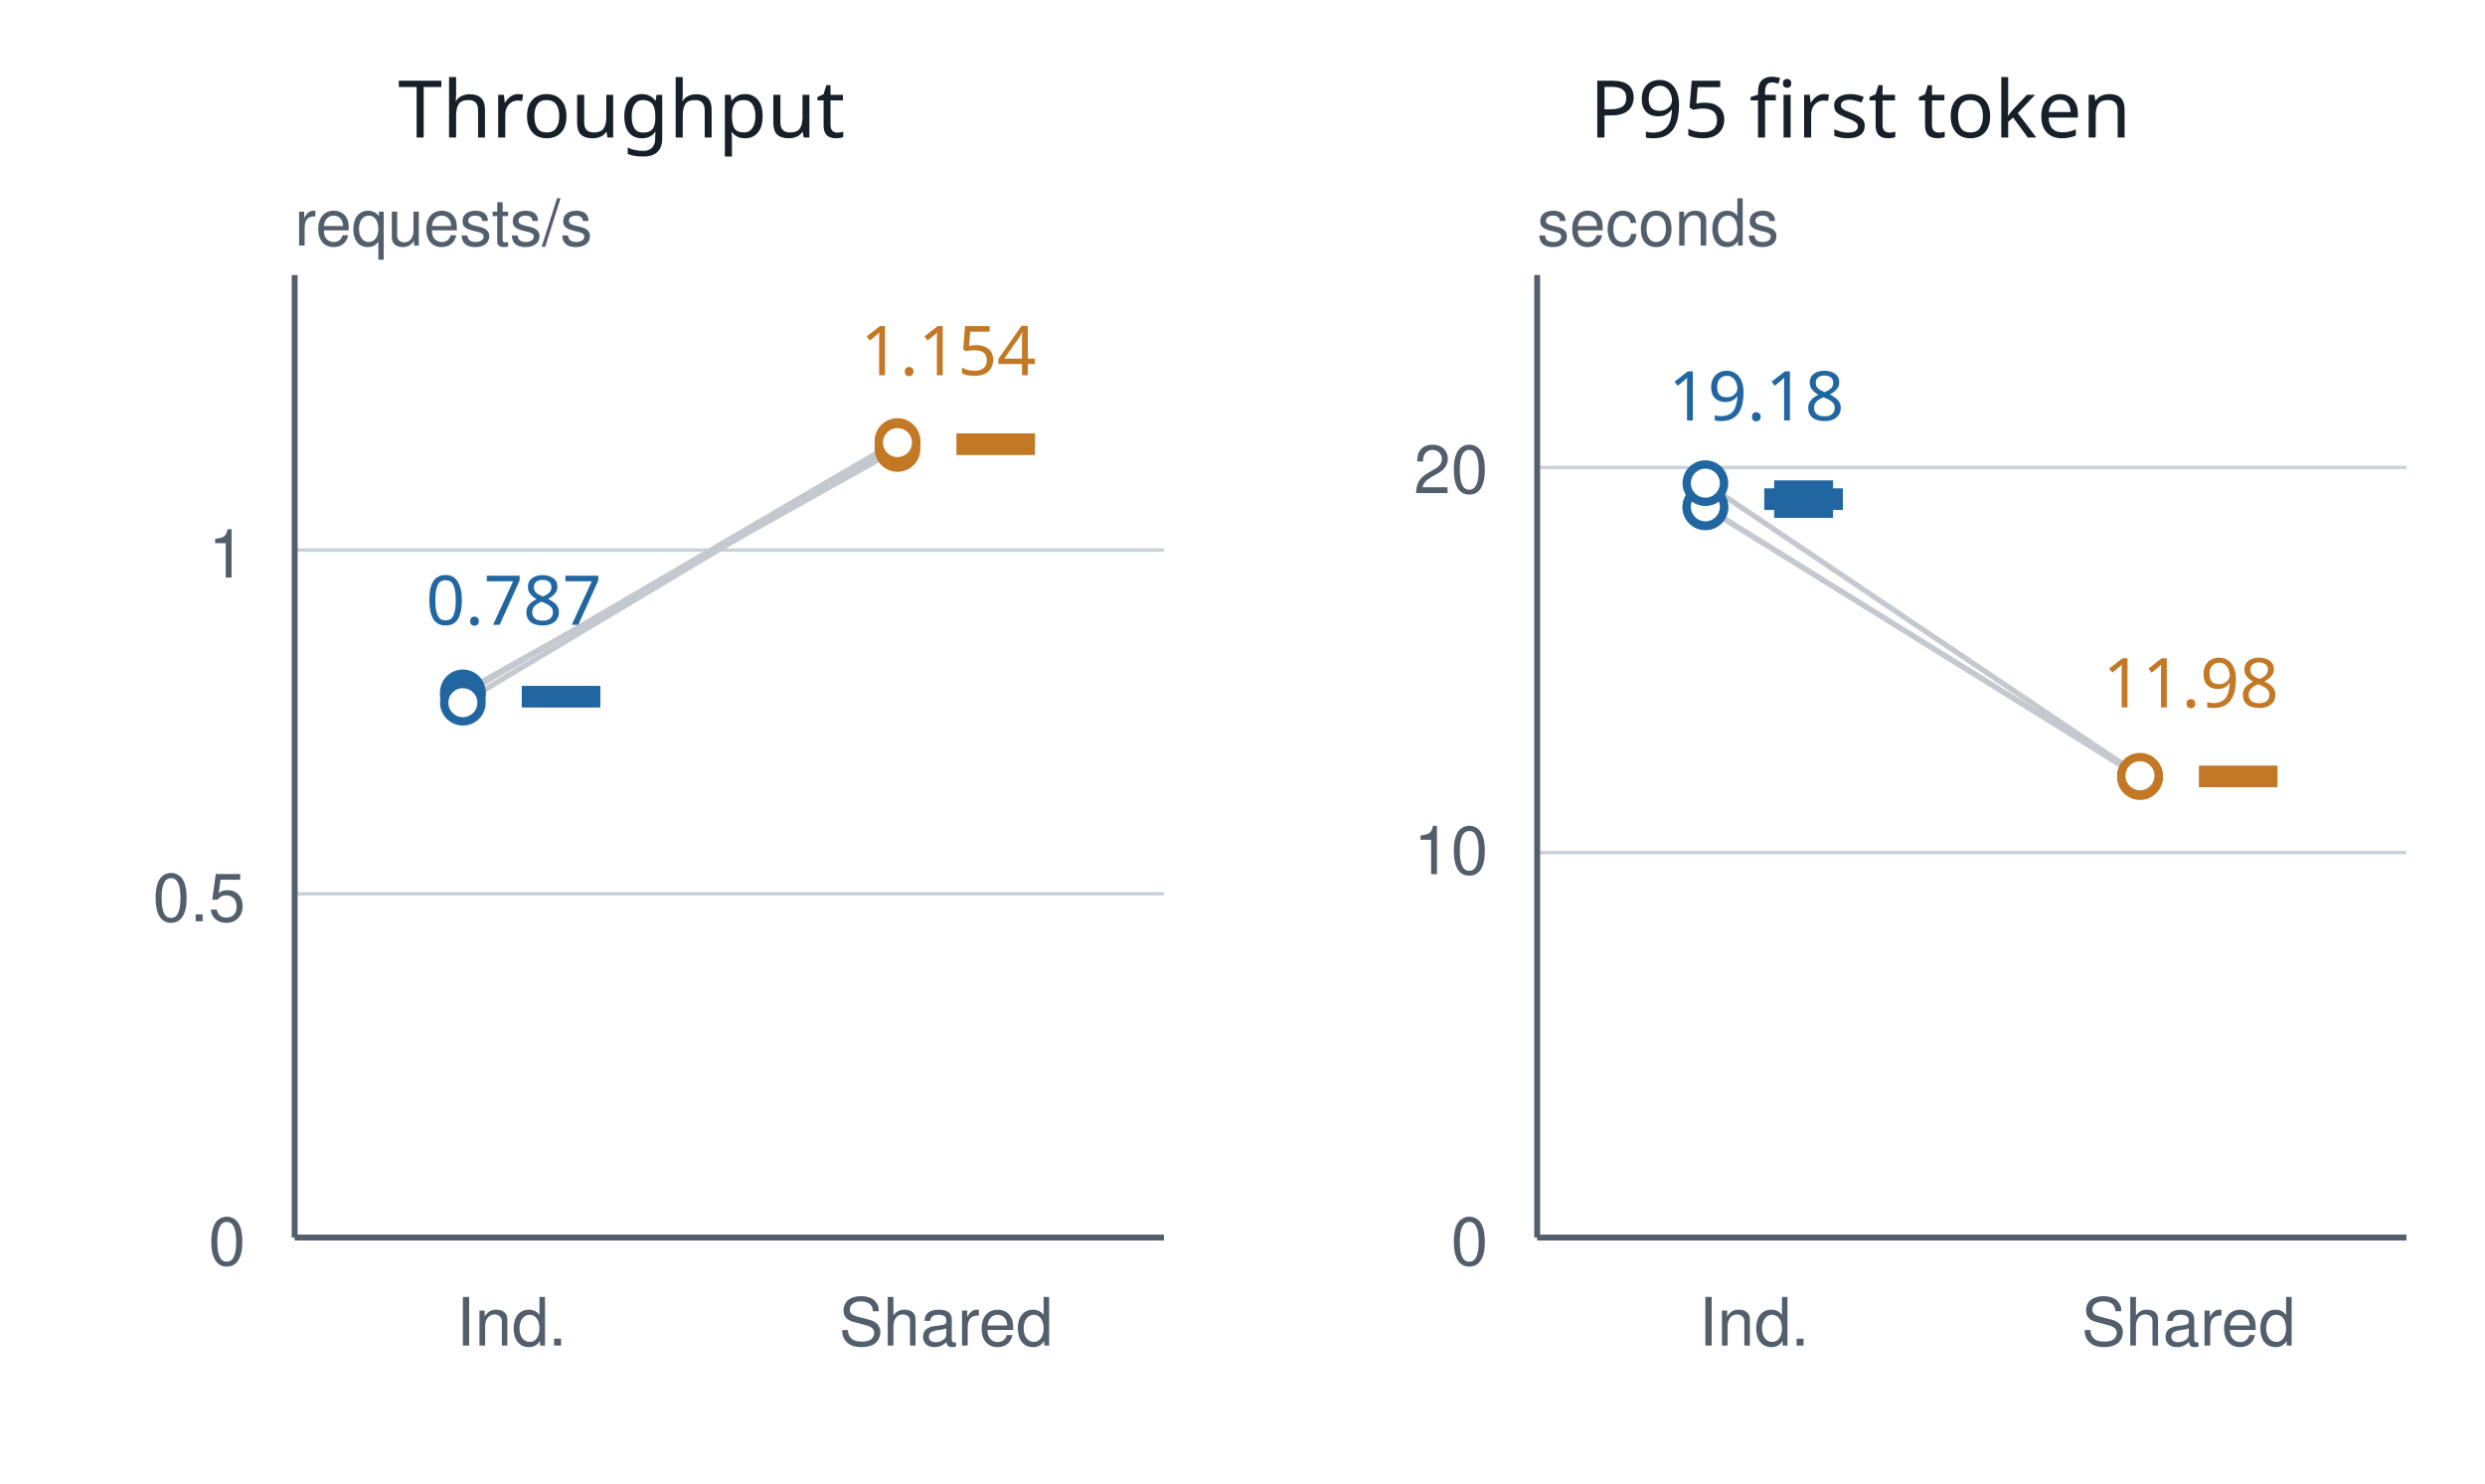
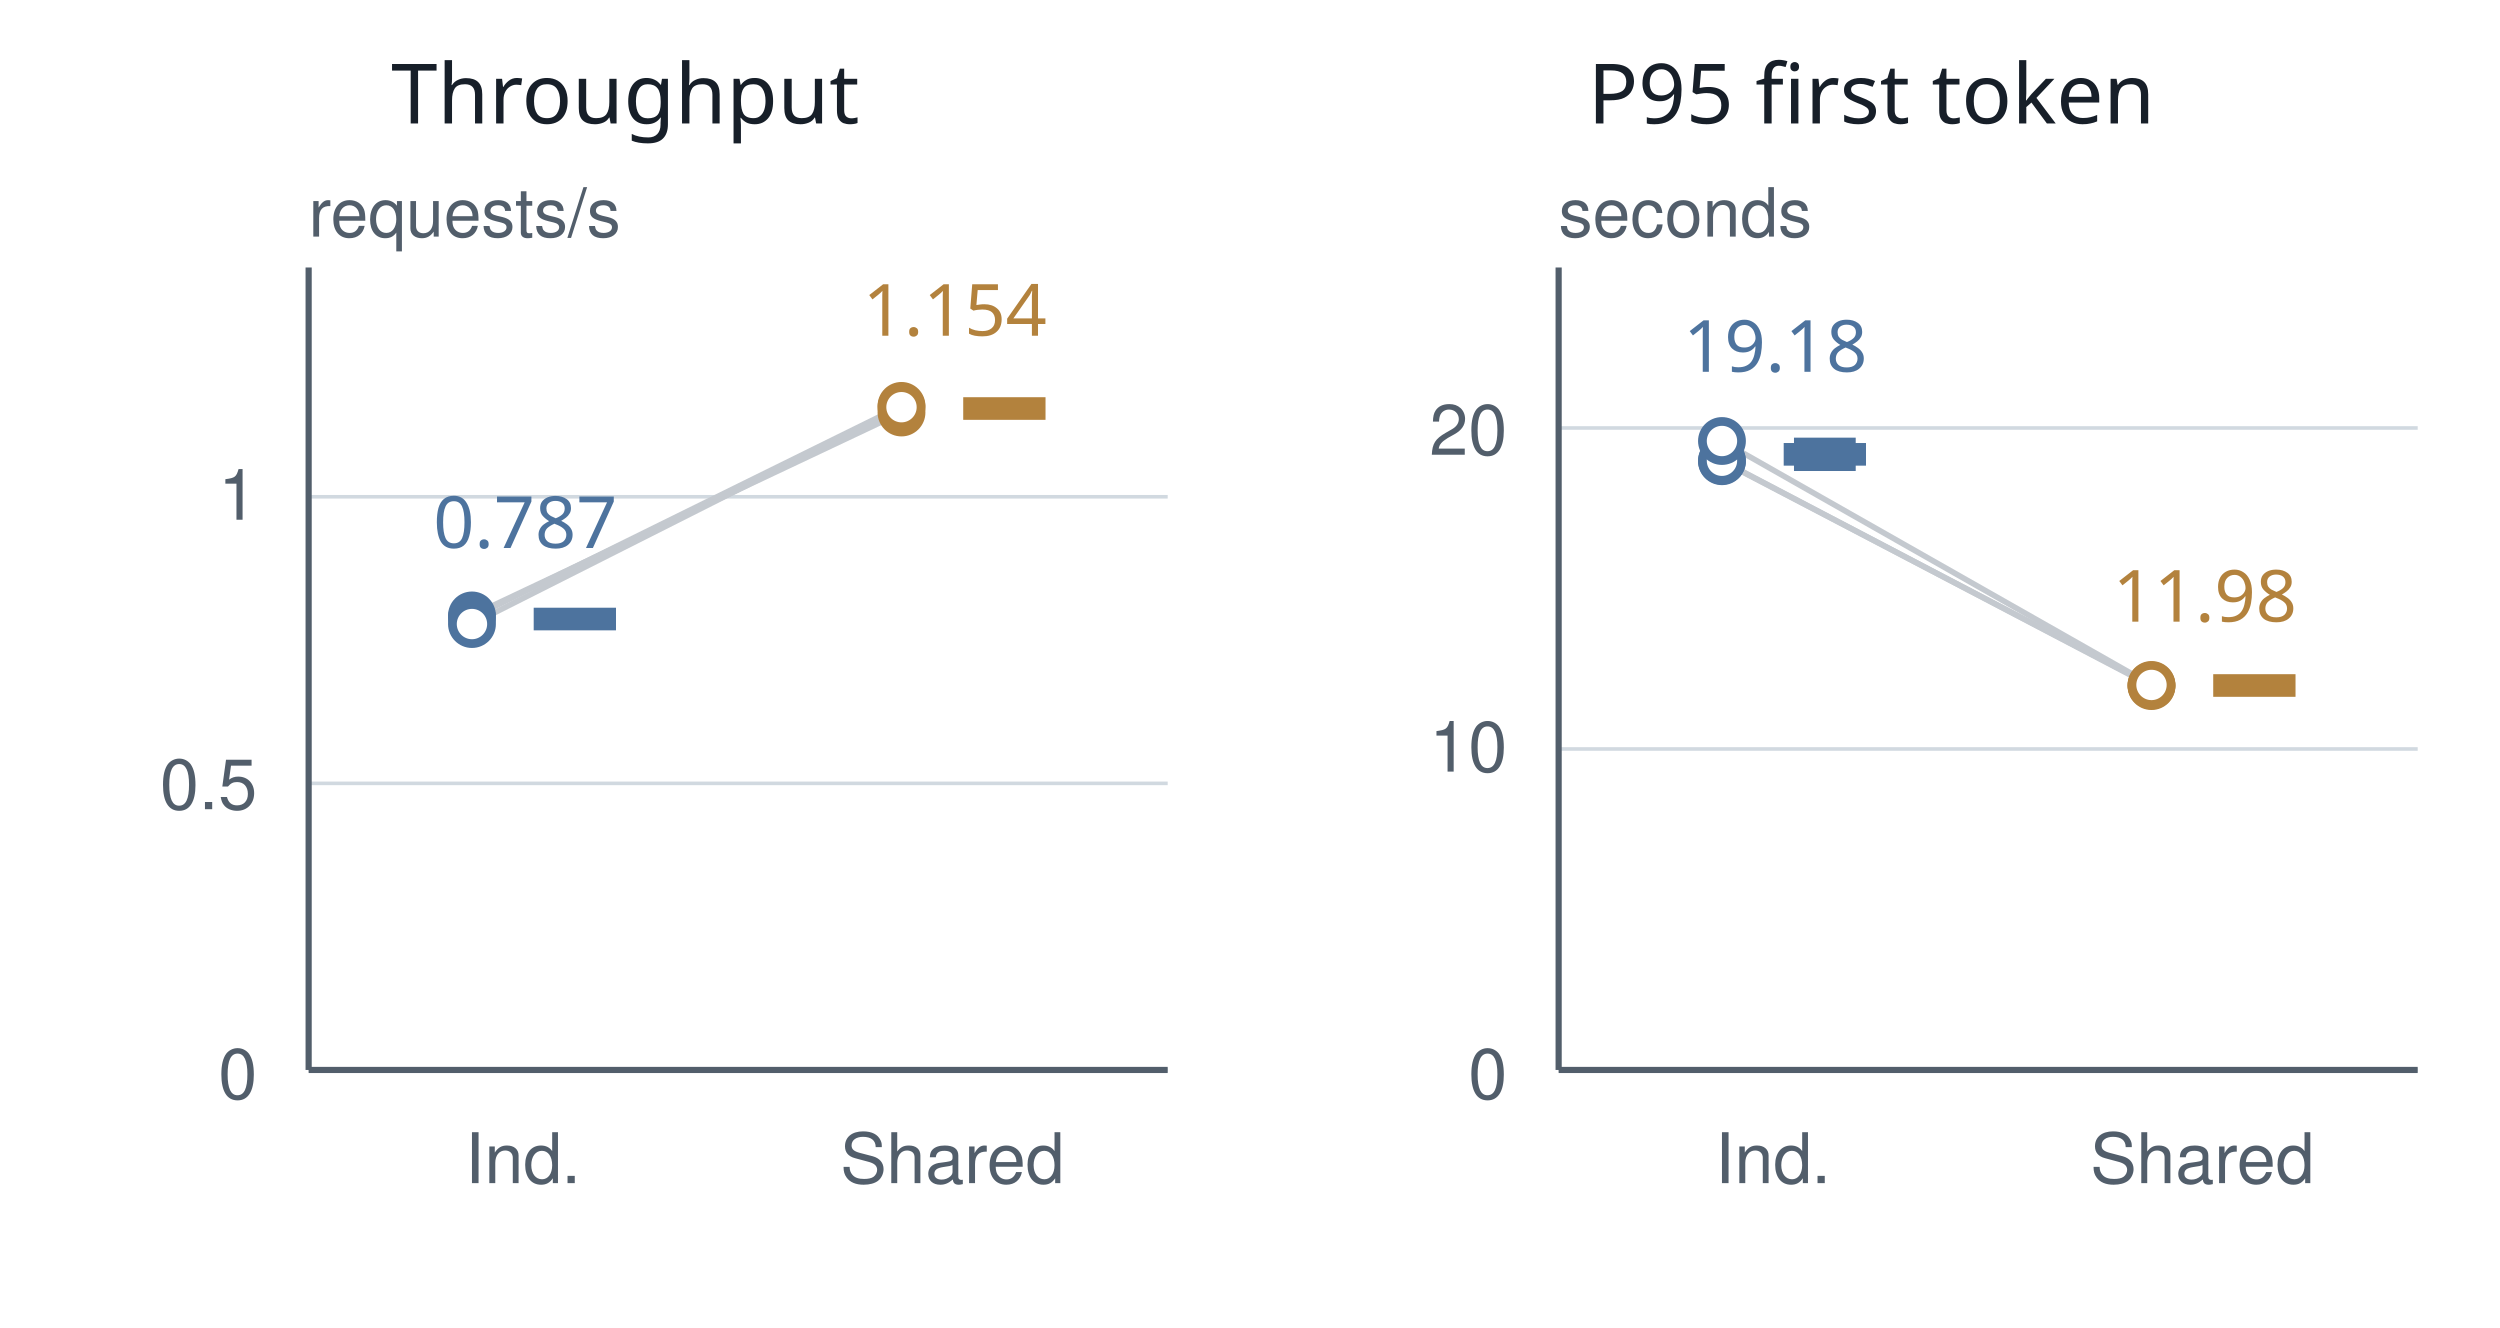
- <svg xmlns="http://www.w3.org/2000/svg" width="253.0" height="151" preserveAspectRatio="xMinYMin meet" viewBox="0 0 253 151" version="1.0" fill-rule="evenodd">
+ <svg xmlns="http://www.w3.org/2000/svg" width="243.0" height="129" preserveAspectRatio="xMinYMin meet" viewBox="0 0 243 129" version="1.0" fill-rule="evenodd">
  <clipPath id="clip">
-     <rect x="0" y="0" width="253.0" height="151" />
+     <rect x="0" y="0" width="243.0" height="129" />
  </clipPath>
-   <g id="group" transform="scale(1,-1) translate(0,-151)" style="clip-path: url(#clip)">
+   <g id="group" transform="scale(1,-1) translate(0,-129)" style="clip-path: url(#clip)">
    <g transform="">
-       <text x="40.529" y="137" style="font-family: Helvetica-Bold; font-size: 8.1px;fill: rgb(9%,12%,16%); stroke:none;" transform="translate(0,274) scale(1,-1)">Throughput</text>
-       <text x="30.0" y="126" style="font-family: Helvetica; font-size: 6.6px;fill: rgb(32%,37%,42%); stroke:none;" transform="translate(0,252) scale(1,-1)">requests/s</text>
-       <path d="M 30,25 L 118.5,25 Z" style="stroke: rgb(79%,82%,85%); stroke-linecap: butt; stroke-width: 0.35;" />
+       <text x="38.029" y="117" style="font-family: Helvetica-Bold; font-size: 8.1px;fill: rgb(9%,12%,16%); stroke:none;" transform="translate(0,234) scale(1,-1)">Throughput</text>
+       <text x="30.0" y="106" style="font-family: Helvetica; font-size: 6.6px;fill: rgb(32%,37%,42%); stroke:none;" transform="translate(0,212) scale(1,-1)">requests/s</text>
+       <path d="M 30,25 L 113.5,25 Z" style="stroke: rgb(82%,85%,88%); stroke-linecap: butt; stroke-width: 0.35;" />
      <text x="21.219" y="22.8" style="font-family: Helvetica; font-size: 6.8px;fill: rgb(32%,37%,42%); stroke:none;" transform="translate(0,45) scale(1,-1)">0</text>
-       <path d="M 30,60 L 118.5,60 Z" style="stroke: rgb(79%,82%,85%); stroke-linecap: butt; stroke-width: 0.35;" />
-       <text x="15.548" y="57.8" style="font-family: Helvetica; font-size: 6.8px;fill: rgb(32%,37%,42%); stroke:none;" transform="translate(0,115) scale(1,-1)">0.5</text>
-       <path d="M 30,95 L 118.5,95 Z" style="stroke: rgb(79%,82%,85%); stroke-linecap: butt; stroke-width: 0.35;" />
-       <text x="21.219" y="92.8" style="font-family: Helvetica; font-size: 6.8px;fill: rgb(32%,37%,42%); stroke:none;" transform="translate(0,185) scale(1,-1)">1</text>
-       <path d="M 30,25 L 30,123 Z" style="stroke: rgb(32%,37%,42%); stroke-linecap: butt; stroke-width: 0.6;" />
-       <path d="M 30,25 L 118.5,25 Z" style="stroke: rgb(32%,37%,42%); stroke-linecap: butt; stroke-width: 0.6;" />
-       <path d="M 47.125,80.507 L 91.375,105.29 Z" style="stroke: rgb(77%,79%,81%); stroke-linecap: butt; stroke-width: 0.55;" />
-       <path d="M 47.125,80.241 L 91.375,106.098 Z" style="stroke: rgb(77%,79%,81%); stroke-linecap: butt; stroke-width: 0.55;" />
-       <path d="M 47.125,79.456 L 91.375,105.939 Z" style="stroke: rgb(77%,79%,81%); stroke-linecap: butt; stroke-width: 0.55;" />
-       <circle cx="47.125" cy="80.507" r="1.9" style="stroke: rgb(13%,40%,63%); stroke-linecap: butt; stroke-width: 0.85; fill: rgb(100%,100%,100%); fill-rule: evenodd;" />
-       <circle cx="47.125" cy="80.241" r="1.9" style="stroke: rgb(13%,40%,63%); stroke-linecap: butt; stroke-width: 0.85; fill: rgb(100%,100%,100%); fill-rule: evenodd;" />
-       <circle cx="47.125" cy="79.456" r="1.9" style="stroke: rgb(13%,40%,63%); stroke-linecap: butt; stroke-width: 0.85; fill: rgb(100%,100%,100%); fill-rule: evenodd;" />
-       <path d="M 57.125,79.521 L 57.125,80.615 Z" style="stroke: rgb(13%,40%,63%); stroke-linecap: butt; stroke-width: 1.1;" />
-       <path d="M 54.125,79.521 L 60.125,79.521 Z" style="stroke: rgb(13%,40%,63%); stroke-linecap: butt; stroke-width: 1;" />
-       <path d="M 54.125,80.615 L 60.125,80.615 Z" style="stroke: rgb(13%,40%,63%); stroke-linecap: butt; stroke-width: 1;" />
-       <path d="M 53.125,80.068 L 61.125,80.068 Z" style="stroke: rgb(13%,40%,63%); stroke-linecap: butt; stroke-width: 2.2;" />
-       <text x="46.454" y="14" style="font-family: Helvetica; font-size: 6.8px;fill: rgb(32%,37%,42%); stroke:none;" transform="translate(0,28) scale(1,-1)">Ind.</text>
-       <text x="43.368" y="87.615" style="font-family: Helvetica-Bold; font-size: 7px;fill: rgb(13%,40%,63%); stroke:none;" transform="translate(0,175) scale(1,-1)">0.787</text>
-       <circle cx="91.375" cy="105.29" r="1.9" style="stroke: rgb(76%,47%,14%); stroke-linecap: butt; stroke-width: 0.85; fill: rgb(100%,100%,100%); fill-rule: evenodd;" />
-       <circle cx="91.375" cy="106.098" r="1.9" style="stroke: rgb(76%,47%,14%); stroke-linecap: butt; stroke-width: 0.85; fill: rgb(100%,100%,100%); fill-rule: evenodd;" />
-       <circle cx="91.375" cy="105.939" r="1.9" style="stroke: rgb(76%,47%,14%); stroke-linecap: butt; stroke-width: 0.85; fill: rgb(100%,100%,100%); fill-rule: evenodd;" />
-       <path d="M 101.375,105.348 L 101.375,106.203 Z" style="stroke: rgb(76%,47%,14%); stroke-linecap: butt; stroke-width: 1.1;" />
-       <path d="M 98.375,105.348 L 104.375,105.348 Z" style="stroke: rgb(76%,47%,14%); stroke-linecap: butt; stroke-width: 1;" />
-       <path d="M 98.375,106.203 L 104.375,106.203 Z" style="stroke: rgb(76%,47%,14%); stroke-linecap: butt; stroke-width: 1;" />
-       <path d="M 97.375,105.776 L 105.375,105.776 Z" style="stroke: rgb(76%,47%,14%); stroke-linecap: butt; stroke-width: 2.2;" />
-       <text x="85.413" y="14" style="font-family: Helvetica; font-size: 6.8px;fill: rgb(32%,37%,42%); stroke:none;" transform="translate(0,28) scale(1,-1)">Shared</text>
-       <text x="87.618" y="113.203" style="font-family: Helvetica-Bold; font-size: 7px;fill: rgb(76%,47%,14%); stroke:none;" transform="translate(0,226) scale(1,-1)">1.154</text>
-       <text x="161.841" y="137" style="font-family: Helvetica-Bold; font-size: 8.1px;fill: rgb(9%,12%,16%); stroke:none;" transform="translate(0,274) scale(1,-1)">P95 first token</text>
-       <text x="156.5" y="126" style="font-family: Helvetica; font-size: 6.6px;fill: rgb(32%,37%,42%); stroke:none;" transform="translate(0,252) scale(1,-1)">seconds</text>
-       <path d="M 156.5,25 L 245,25 Z" style="stroke: rgb(79%,82%,85%); stroke-linecap: butt; stroke-width: 0.35;" />
-       <text x="147.719" y="22.8" style="font-family: Helvetica; font-size: 6.8px;fill: rgb(32%,37%,42%); stroke:none;" transform="translate(0,45) scale(1,-1)">0</text>
-       <path d="M 156.5,64.2 L 245,64.2 Z" style="stroke: rgb(79%,82%,85%); stroke-linecap: butt; stroke-width: 0.35;" />
-       <text x="143.938" y="62.0" style="font-family: Helvetica; font-size: 6.8px;fill: rgb(32%,37%,42%); stroke:none;" transform="translate(0,124) scale(1,-1)">10</text>
-       <path d="M 156.5,103.4 L 245,103.4 Z" style="stroke: rgb(79%,82%,85%); stroke-linecap: butt; stroke-width: 0.35;" />
-       <text x="143.938" y="101.2" style="font-family: Helvetica; font-size: 6.8px;fill: rgb(32%,37%,42%); stroke:none;" transform="translate(0,202) scale(1,-1)">20</text>
-       <path d="M 156.5,25 L 156.5,123 Z" style="stroke: rgb(32%,37%,42%); stroke-linecap: butt; stroke-width: 0.6;" />
-       <path d="M 156.5,25 L 245,25 Z" style="stroke: rgb(32%,37%,42%); stroke-linecap: butt; stroke-width: 0.6;" />
-       <path d="M 173.625,99.34 L 217.875,71.954 Z" style="stroke: rgb(77%,79%,81%); stroke-linecap: butt; stroke-width: 0.55;" />
-       <path d="M 173.625,99.398 L 217.875,71.879 Z" style="stroke: rgb(77%,79%,81%); stroke-linecap: butt; stroke-width: 0.55;" />
-       <path d="M 173.625,101.809 L 217.875,72.018 Z" style="stroke: rgb(77%,79%,81%); stroke-linecap: butt; stroke-width: 0.55;" />
-       <circle cx="173.625" cy="99.34" r="1.9" style="stroke: rgb(13%,40%,63%); stroke-linecap: butt; stroke-width: 0.85; fill: rgb(100%,100%,100%); fill-rule: evenodd;" />
-       <circle cx="173.625" cy="99.398" r="1.9" style="stroke: rgb(13%,40%,63%); stroke-linecap: butt; stroke-width: 0.85; fill: rgb(100%,100%,100%); fill-rule: evenodd;" />
-       <circle cx="173.625" cy="101.809" r="1.9" style="stroke: rgb(13%,40%,63%); stroke-linecap: butt; stroke-width: 0.85; fill: rgb(100%,100%,100%); fill-rule: evenodd;" />
-       <path d="M 183.625,98.773 L 183.625,101.591 Z" style="stroke: rgb(13%,40%,63%); stroke-linecap: butt; stroke-width: 1.1;" />
-       <path d="M 180.625,98.773 L 186.625,98.773 Z" style="stroke: rgb(13%,40%,63%); stroke-linecap: butt; stroke-width: 1;" />
-       <path d="M 180.625,101.591 L 186.625,101.591 Z" style="stroke: rgb(13%,40%,63%); stroke-linecap: butt; stroke-width: 1;" />
-       <path d="M 179.625,100.182 L 187.625,100.182 Z" style="stroke: rgb(13%,40%,63%); stroke-linecap: butt; stroke-width: 2.2;" />
-       <text x="172.954" y="14" style="font-family: Helvetica; font-size: 6.8px;fill: rgb(32%,37%,42%); stroke:none;" transform="translate(0,28) scale(1,-1)">Ind.</text>
-       <text x="169.868" y="108.809" style="font-family: Helvetica-Bold; font-size: 7px;fill: rgb(13%,40%,63%); stroke:none;" transform="translate(0,217) scale(1,-1)">19.18</text>
-       <circle cx="217.875" cy="71.954" r="1.9" style="stroke: rgb(76%,47%,14%); stroke-linecap: butt; stroke-width: 0.85; fill: rgb(100%,100%,100%); fill-rule: evenodd;" />
-       <circle cx="217.875" cy="71.879" r="1.9" style="stroke: rgb(76%,47%,14%); stroke-linecap: butt; stroke-width: 0.85; fill: rgb(100%,100%,100%); fill-rule: evenodd;" />
-       <circle cx="217.875" cy="72.018" r="1.9" style="stroke: rgb(76%,47%,14%); stroke-linecap: butt; stroke-width: 0.85; fill: rgb(100%,100%,100%); fill-rule: evenodd;" />
-       <path d="M 227.875,71.881 L 227.875,72.02 Z" style="stroke: rgb(76%,47%,14%); stroke-linecap: butt; stroke-width: 1.1;" />
-       <path d="M 224.875,71.881 L 230.875,71.881 Z" style="stroke: rgb(76%,47%,14%); stroke-linecap: butt; stroke-width: 1;" />
-       <path d="M 224.875,72.02 L 230.875,72.02 Z" style="stroke: rgb(76%,47%,14%); stroke-linecap: butt; stroke-width: 1;" />
-       <path d="M 223.875,71.951 L 231.875,71.951 Z" style="stroke: rgb(76%,47%,14%); stroke-linecap: butt; stroke-width: 2.2;" />
-       <text x="211.913" y="14" style="font-family: Helvetica; font-size: 6.8px;fill: rgb(32%,37%,42%); stroke:none;" transform="translate(0,28) scale(1,-1)">Shared</text>
-       <text x="214.118" y="79.02" style="font-family: Helvetica-Bold; font-size: 7px;fill: rgb(76%,47%,14%); stroke:none;" transform="translate(0,158) scale(1,-1)">11.98</text>
+       <path d="M 30,52.857 L 113.5,52.857 Z" style="stroke: rgb(82%,85%,88%); stroke-linecap: butt; stroke-width: 0.35;" />
+       <text x="15.548" y="50.657" style="font-family: Helvetica; font-size: 6.8px;fill: rgb(32%,37%,42%); stroke:none;" transform="translate(0,101) scale(1,-1)">0.5</text>
+       <path d="M 30,80.714 L 113.5,80.714 Z" style="stroke: rgb(82%,85%,88%); stroke-linecap: butt; stroke-width: 0.35;" />
+       <text x="21.219" y="78.514" style="font-family: Helvetica; font-size: 6.8px;fill: rgb(32%,37%,42%); stroke:none;" transform="translate(0,157) scale(1,-1)">1</text>
+       <path d="M 30,25 L 30,103 Z" style="stroke: rgb(32%,37%,42%); stroke-linecap: butt; stroke-width: 0.6;" />
+       <path d="M 30,25 L 113.5,25 Z" style="stroke: rgb(32%,37%,42%); stroke-linecap: butt; stroke-width: 0.6;" />
+       <path d="M 45.875,69.179 L 87.625,88.905 Z" style="stroke: rgb(77%,79%,81%); stroke-linecap: butt; stroke-width: 0.55;" />
+       <path d="M 45.875,68.968 L 87.625,89.547 Z" style="stroke: rgb(77%,79%,81%); stroke-linecap: butt; stroke-width: 0.55;" />
+       <path d="M 45.875,68.342 L 87.625,89.421 Z" style="stroke: rgb(77%,79%,81%); stroke-linecap: butt; stroke-width: 0.55;" />
+       <circle cx="45.875" cy="69.179" r="1.9" style="stroke: rgb(30%,45%,62%); stroke-linecap: butt; stroke-width: 0.85; fill: rgb(100%,100%,100%); fill-rule: evenodd;" />
+       <circle cx="45.875" cy="68.968" r="1.9" style="stroke: rgb(30%,45%,62%); stroke-linecap: butt; stroke-width: 0.85; fill: rgb(100%,100%,100%); fill-rule: evenodd;" />
+       <circle cx="45.875" cy="68.342" r="1.9" style="stroke: rgb(30%,45%,62%); stroke-linecap: butt; stroke-width: 0.85; fill: rgb(100%,100%,100%); fill-rule: evenodd;" />
+       <path d="M 55.875,68.395 L 55.875,69.265 Z" style="stroke: rgb(30%,45%,62%); stroke-linecap: butt; stroke-width: 1.1;" />
+       <path d="M 52.875,68.395 L 58.875,68.395 Z" style="stroke: rgb(30%,45%,62%); stroke-linecap: butt; stroke-width: 1;" />
+       <path d="M 52.875,69.265 L 58.875,69.265 Z" style="stroke: rgb(30%,45%,62%); stroke-linecap: butt; stroke-width: 1;" />
+       <path d="M 51.875,68.83 L 59.875,68.83 Z" style="stroke: rgb(30%,45%,62%); stroke-linecap: butt; stroke-width: 2.2;" />
+       <text x="45.204" y="14" style="font-family: Helvetica; font-size: 6.8px;fill: rgb(32%,37%,42%); stroke:none;" transform="translate(0,28) scale(1,-1)">Ind.</text>
+       <text x="42.118" y="76.265" style="font-family: Helvetica-Bold; font-size: 7px;fill: rgb(30%,45%,62%); stroke:none;" transform="translate(0,152) scale(1,-1)">0.787</text>
+       <circle cx="87.625" cy="88.905" r="1.9" style="stroke: rgb(70%,51%,24%); stroke-linecap: butt; stroke-width: 0.85; fill: rgb(100%,100%,100%); fill-rule: evenodd;" />
+       <circle cx="87.625" cy="89.547" r="1.9" style="stroke: rgb(70%,51%,24%); stroke-linecap: butt; stroke-width: 0.85; fill: rgb(100%,100%,100%); fill-rule: evenodd;" />
+       <circle cx="87.625" cy="89.421" r="1.9" style="stroke: rgb(70%,51%,24%); stroke-linecap: butt; stroke-width: 0.85; fill: rgb(100%,100%,100%); fill-rule: evenodd;" />
+       <path d="M 97.625,88.95 L 97.625,89.631 Z" style="stroke: rgb(70%,51%,24%); stroke-linecap: butt; stroke-width: 1.1;" />
+       <path d="M 94.625,88.95 L 100.625,88.95 Z" style="stroke: rgb(70%,51%,24%); stroke-linecap: butt; stroke-width: 1;" />
+       <path d="M 94.625,89.631 L 100.625,89.631 Z" style="stroke: rgb(70%,51%,24%); stroke-linecap: butt; stroke-width: 1;" />
+       <path d="M 93.625,89.291 L 101.625,89.291 Z" style="stroke: rgb(70%,51%,24%); stroke-linecap: butt; stroke-width: 2.2;" />
+       <text x="81.663" y="14" style="font-family: Helvetica; font-size: 6.8px;fill: rgb(32%,37%,42%); stroke:none;" transform="translate(0,28) scale(1,-1)">Shared</text>
+       <text x="83.868" y="96.631" style="font-family: Helvetica-Bold; font-size: 7px;fill: rgb(70%,51%,24%); stroke:none;" transform="translate(0,193) scale(1,-1)">1.154</text>
+       <text x="154.341" y="117" style="font-family: Helvetica-Bold; font-size: 8.1px;fill: rgb(9%,12%,16%); stroke:none;" transform="translate(0,234) scale(1,-1)">P95 first token</text>
+       <text x="151.5" y="106" style="font-family: Helvetica; font-size: 6.6px;fill: rgb(32%,37%,42%); stroke:none;" transform="translate(0,212) scale(1,-1)">seconds</text>
+       <path d="M 151.5,25 L 235,25 Z" style="stroke: rgb(82%,85%,88%); stroke-linecap: butt; stroke-width: 0.35;" />
+       <text x="142.719" y="22.8" style="font-family: Helvetica; font-size: 6.8px;fill: rgb(32%,37%,42%); stroke:none;" transform="translate(0,45) scale(1,-1)">0</text>
+       <path d="M 151.5,56.2 L 235,56.2 Z" style="stroke: rgb(82%,85%,88%); stroke-linecap: butt; stroke-width: 0.35;" />
+       <text x="138.938" y="54.0" style="font-family: Helvetica; font-size: 6.8px;fill: rgb(32%,37%,42%); stroke:none;" transform="translate(0,108) scale(1,-1)">10</text>
+       <path d="M 151.5,87.4 L 235,87.4 Z" style="stroke: rgb(82%,85%,88%); stroke-linecap: butt; stroke-width: 0.35;" />
+       <text x="138.938" y="85.2" style="font-family: Helvetica; font-size: 6.8px;fill: rgb(32%,37%,42%); stroke:none;" transform="translate(0,170) scale(1,-1)">20</text>
+       <path d="M 151.5,25 L 151.5,103 Z" style="stroke: rgb(32%,37%,42%); stroke-linecap: butt; stroke-width: 0.6;" />
+       <path d="M 151.5,25 L 235,25 Z" style="stroke: rgb(32%,37%,42%); stroke-linecap: butt; stroke-width: 0.6;" />
+       <path d="M 167.375,84.169 L 209.125,62.372 Z" style="stroke: rgb(77%,79%,81%); stroke-linecap: butt; stroke-width: 0.55;" />
+       <path d="M 167.375,84.215 L 209.125,62.312 Z" style="stroke: rgb(77%,79%,81%); stroke-linecap: butt; stroke-width: 0.55;" />
+       <path d="M 167.375,86.134 L 209.125,62.423 Z" style="stroke: rgb(77%,79%,81%); stroke-linecap: butt; stroke-width: 0.55;" />
+       <circle cx="167.375" cy="84.169" r="1.9" style="stroke: rgb(30%,45%,62%); stroke-linecap: butt; stroke-width: 0.85; fill: rgb(100%,100%,100%); fill-rule: evenodd;" />
+       <circle cx="167.375" cy="84.215" r="1.9" style="stroke: rgb(30%,45%,62%); stroke-linecap: butt; stroke-width: 0.85; fill: rgb(100%,100%,100%); fill-rule: evenodd;" />
+       <circle cx="167.375" cy="86.134" r="1.9" style="stroke: rgb(30%,45%,62%); stroke-linecap: butt; stroke-width: 0.85; fill: rgb(100%,100%,100%); fill-rule: evenodd;" />
+       <path d="M 177.375,83.718 L 177.375,85.96 Z" style="stroke: rgb(30%,45%,62%); stroke-linecap: butt; stroke-width: 1.1;" />
+       <path d="M 174.375,83.718 L 180.375,83.718 Z" style="stroke: rgb(30%,45%,62%); stroke-linecap: butt; stroke-width: 1;" />
+       <path d="M 174.375,85.96 L 180.375,85.96 Z" style="stroke: rgb(30%,45%,62%); stroke-linecap: butt; stroke-width: 1;" />
+       <path d="M 173.375,84.839 L 181.375,84.839 Z" style="stroke: rgb(30%,45%,62%); stroke-linecap: butt; stroke-width: 2.2;" />
+       <text x="166.704" y="14" style="font-family: Helvetica; font-size: 6.8px;fill: rgb(32%,37%,42%); stroke:none;" transform="translate(0,28) scale(1,-1)">Ind.</text>
+       <text x="163.618" y="93.134" style="font-family: Helvetica-Bold; font-size: 7px;fill: rgb(30%,45%,62%); stroke:none;" transform="translate(0,186) scale(1,-1)">19.18</text>
+       <circle cx="209.125" cy="62.372" r="1.9" style="stroke: rgb(70%,51%,24%); stroke-linecap: butt; stroke-width: 0.85; fill: rgb(100%,100%,100%); fill-rule: evenodd;" />
+       <circle cx="209.125" cy="62.312" r="1.9" style="stroke: rgb(70%,51%,24%); stroke-linecap: butt; stroke-width: 0.85; fill: rgb(100%,100%,100%); fill-rule: evenodd;" />
+       <circle cx="209.125" cy="62.423" r="1.9" style="stroke: rgb(70%,51%,24%); stroke-linecap: butt; stroke-width: 0.85; fill: rgb(100%,100%,100%); fill-rule: evenodd;" />
+       <path d="M 219.125,62.313 L 219.125,62.424 Z" style="stroke: rgb(70%,51%,24%); stroke-linecap: butt; stroke-width: 1.1;" />
+       <path d="M 216.125,62.313 L 222.125,62.313 Z" style="stroke: rgb(70%,51%,24%); stroke-linecap: butt; stroke-width: 1;" />
+       <path d="M 216.125,62.424 L 222.125,62.424 Z" style="stroke: rgb(70%,51%,24%); stroke-linecap: butt; stroke-width: 1;" />
+       <path d="M 215.125,62.369 L 223.125,62.369 Z" style="stroke: rgb(70%,51%,24%); stroke-linecap: butt; stroke-width: 2.2;" />
+       <text x="203.163" y="14" style="font-family: Helvetica; font-size: 6.8px;fill: rgb(32%,37%,42%); stroke:none;" transform="translate(0,28) scale(1,-1)">Shared</text>
+       <text x="205.368" y="69.424" style="font-family: Helvetica-Bold; font-size: 7px;fill: rgb(70%,51%,24%); stroke:none;" transform="translate(0,138) scale(1,-1)">11.98</text>
    </g>
  </g>
</svg>
